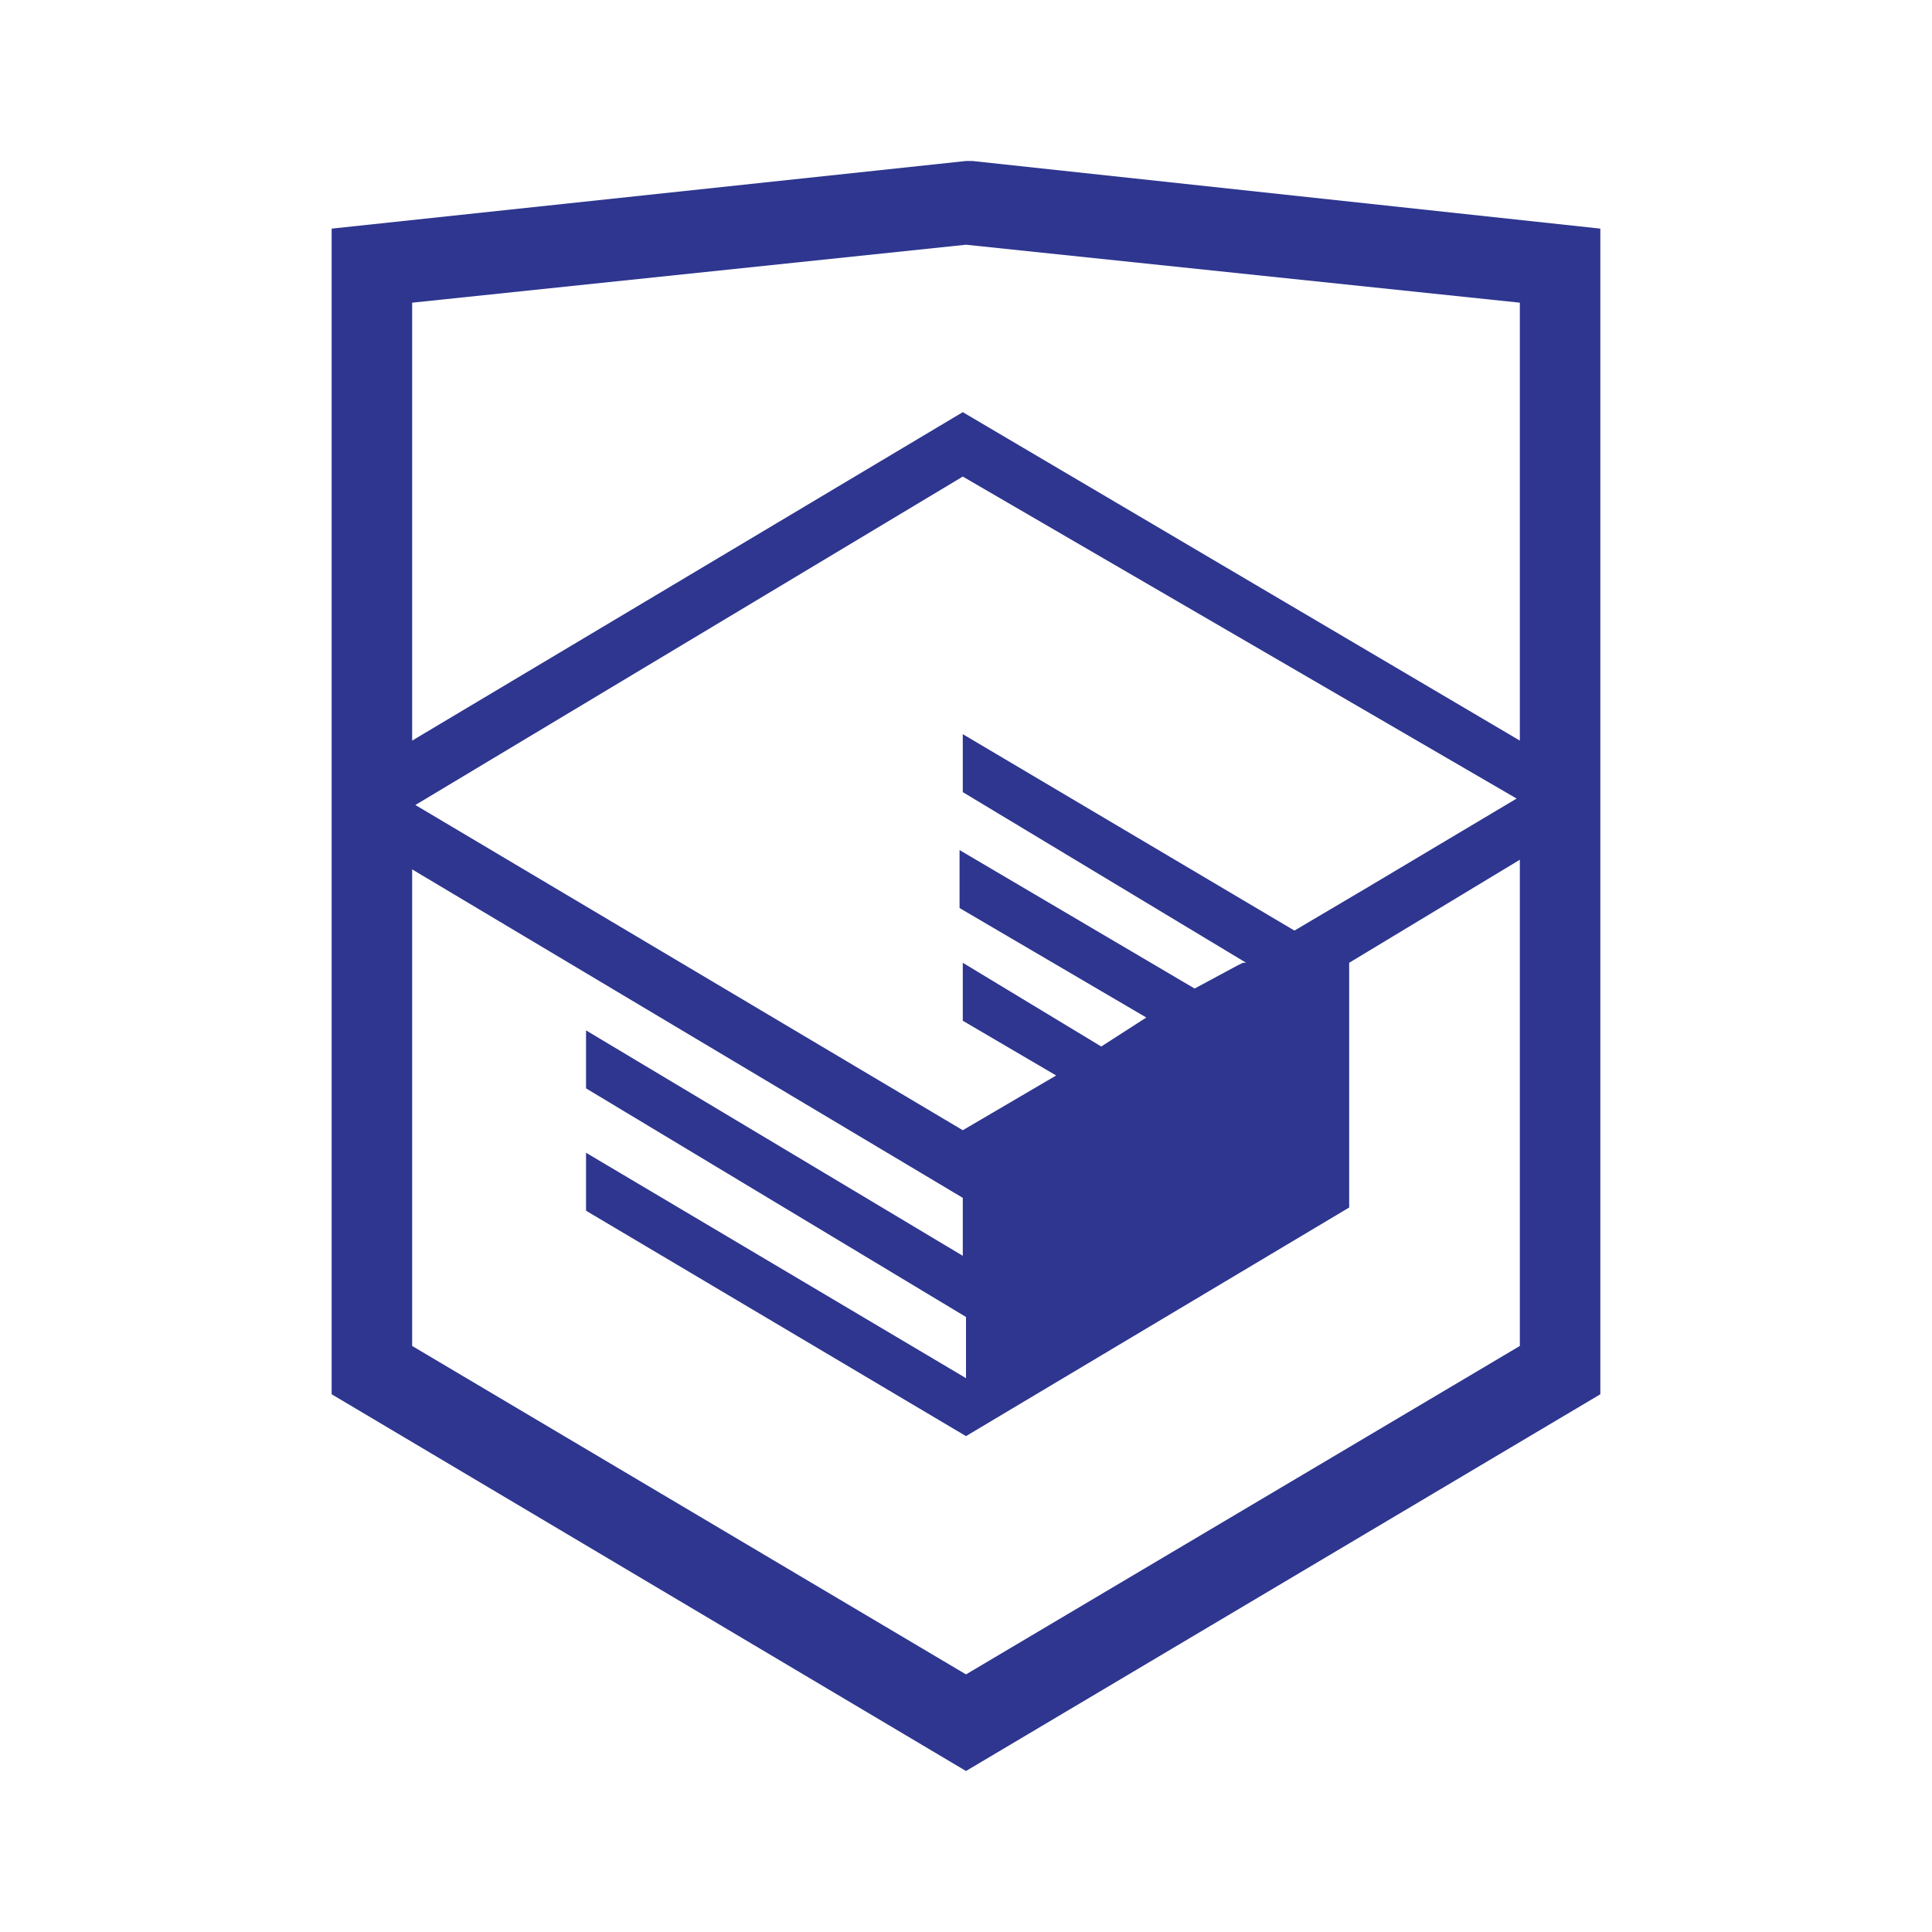
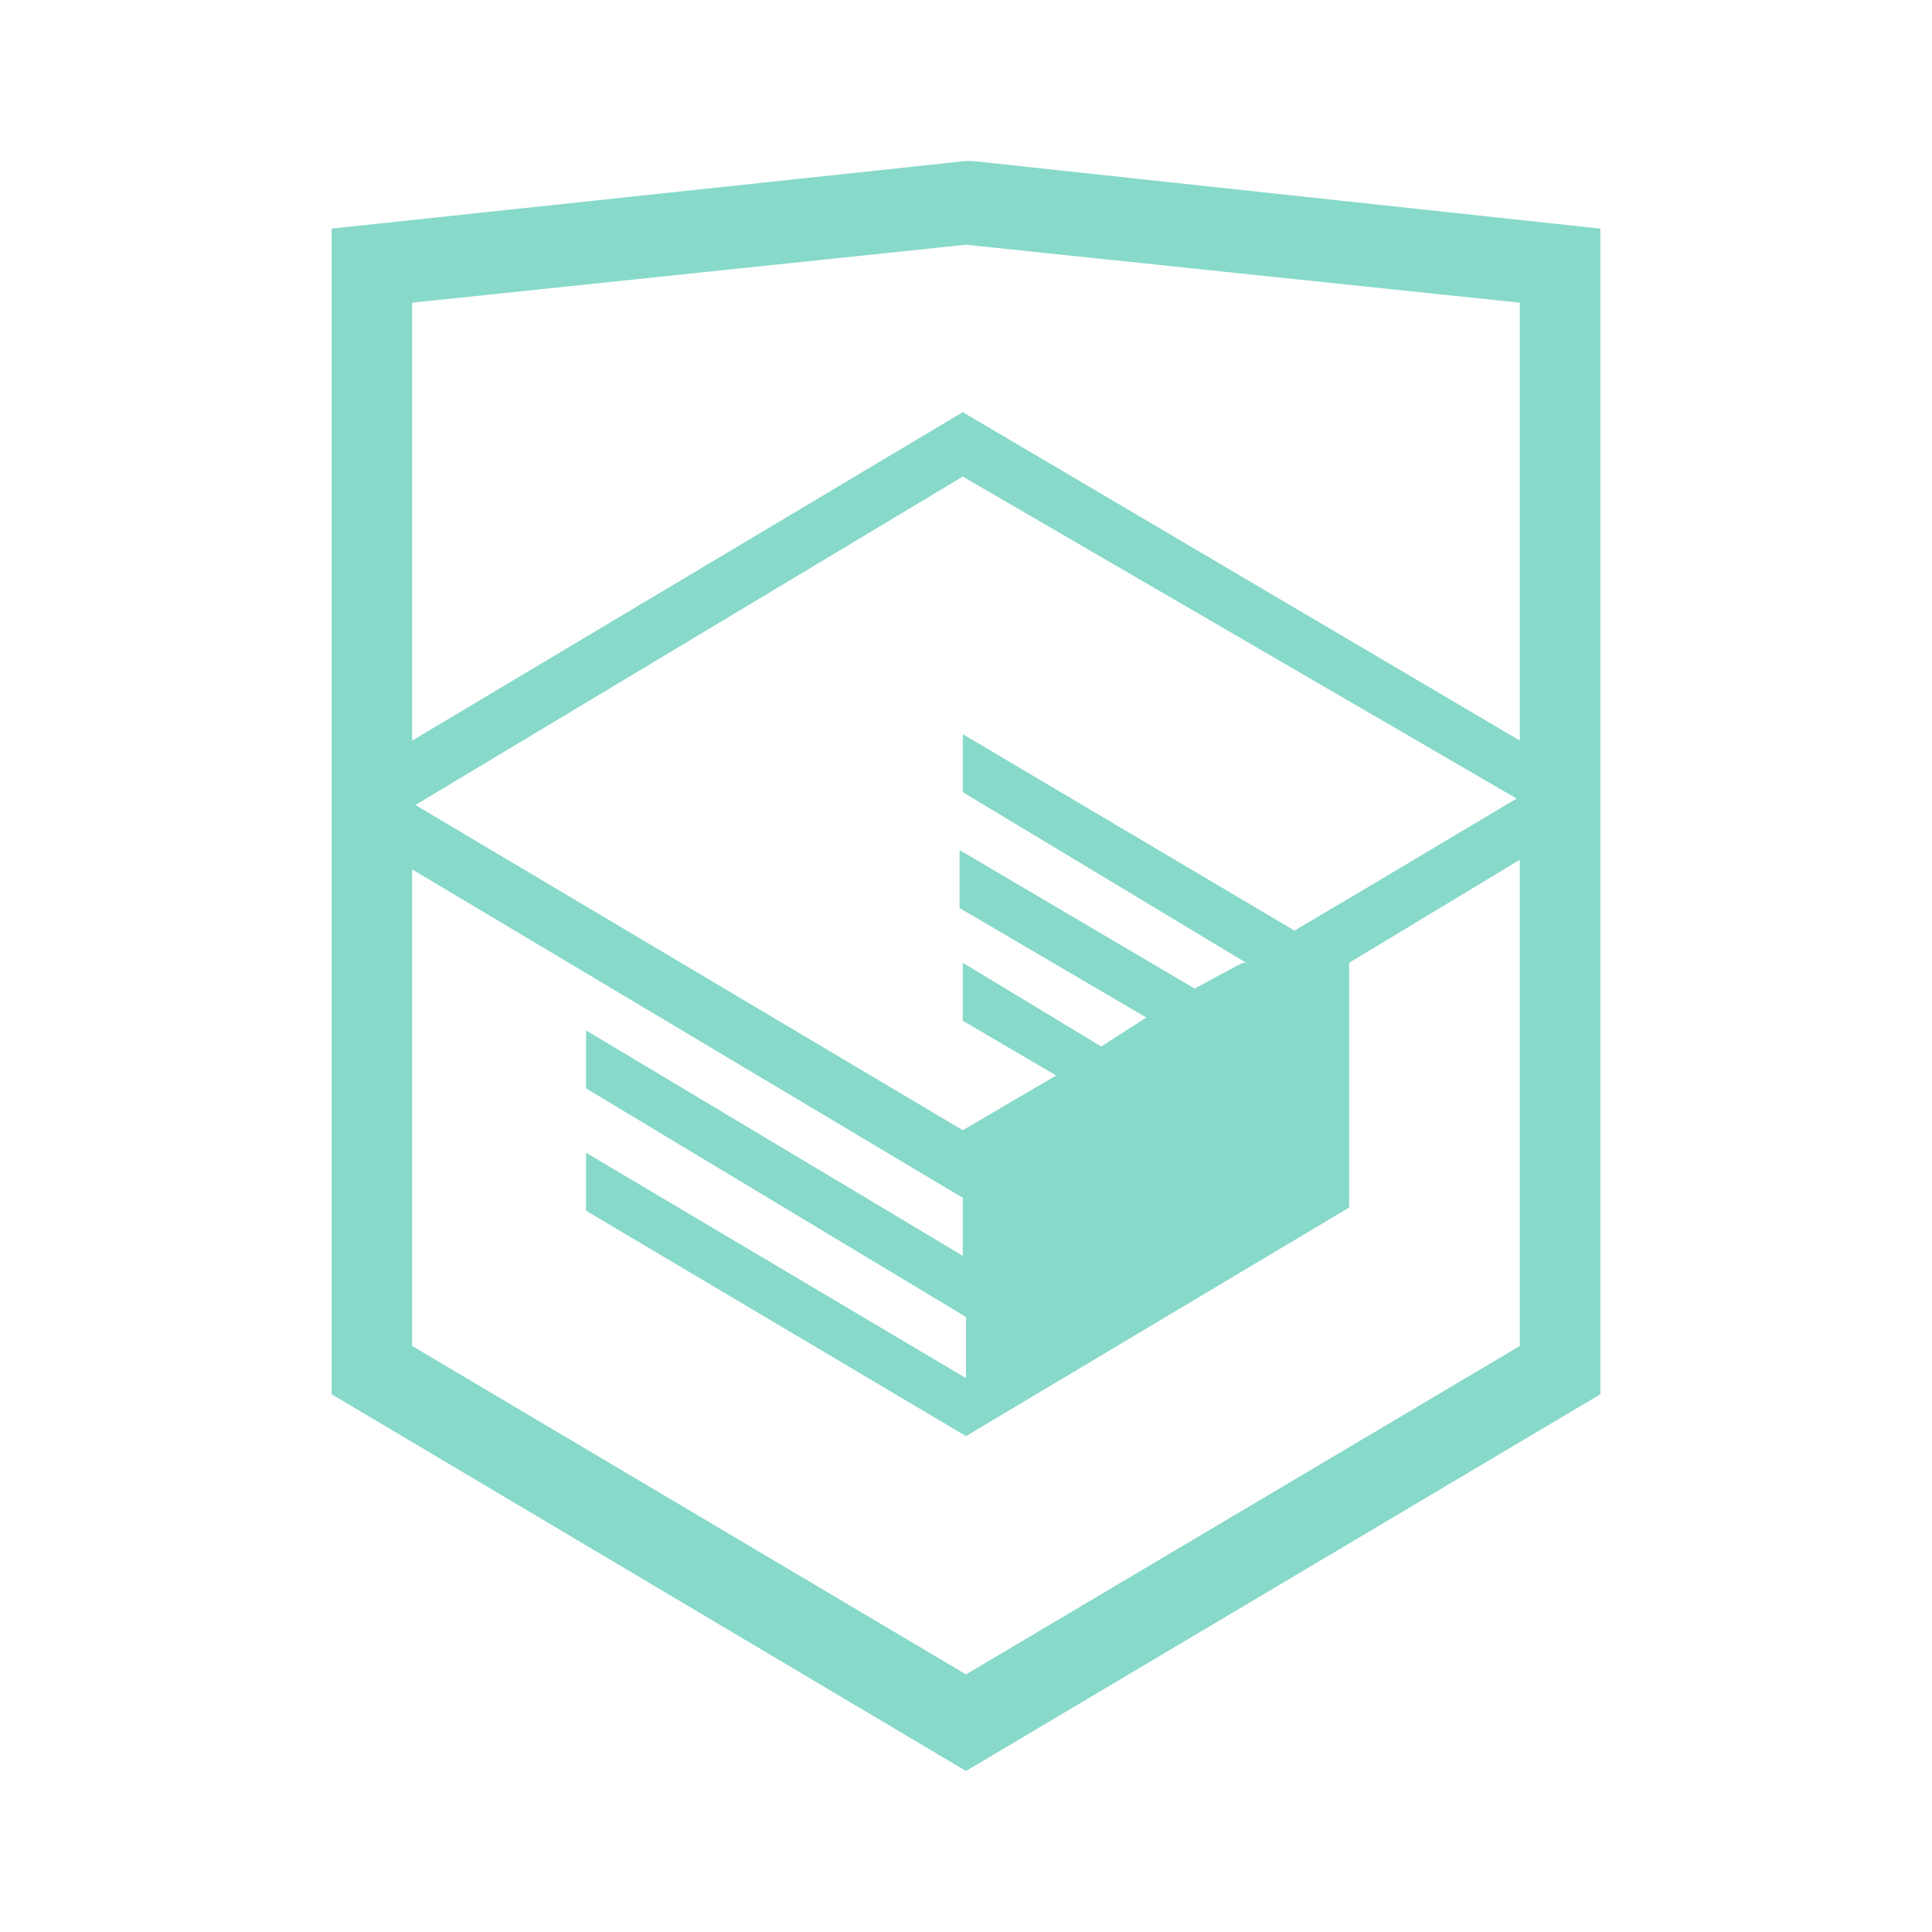
<svg xmlns="http://www.w3.org/2000/svg" viewBox="0 0 60 60">
-   <path fill="#2E368F" d="M30.2 5h-.2l-19.7 2.1v36.2l19.7 11.7 19.7-11.7v-36.2l-19.5-2.1zm17 36.8l-17.2 10.2-17.2-10.2v-14.8l17.1 10.2v1.8l-11.7-7v1.8l11.8 7.1v1.9l-11.8-7v1.8l11.8 7 11.9-7.1v-7.6l5.3-3.2v15.1zm-.1-17l-4.7 2.8-2.2 1.3-10.3-6.1v1.8l8.8 5.3h-.1l-.2.1-1.3.7-7.3-4.3v1.8l5.8 3.4-1.4.9-4.3-2.6v1.8l2.9 1.7-2.9 1.7-17-10.1 17-10.2 17.2 10zm.1-1.8l-17.3-10.2-17.1 10.2v-13.6l17.2-1.8 17.2 1.8v13.6z" />
+   <path fill="#87d9c9" d="M30.2 5h-.2l-19.7 2.1v36.2l19.7 11.7 19.7-11.7v-36.2l-19.5-2.1zm17 36.8l-17.2 10.2-17.2-10.2v-14.8l17.1 10.2v1.8l-11.7-7v1.8l11.8 7.1v1.9l-11.8-7v1.8l11.8 7 11.9-7.1v-7.6l5.3-3.2v15.1zm-.1-17l-4.7 2.8-2.2 1.3-10.3-6.1v1.8l8.8 5.3h-.1l-.2.1-1.3.7-7.3-4.3v1.8l5.8 3.4-1.4.9-4.3-2.6v1.8l2.9 1.7-2.9 1.7-17-10.1 17-10.2 17.2 10zm.1-1.8l-17.3-10.2-17.1 10.2v-13.6l17.2-1.8 17.2 1.8v13.6z" />
</svg>
